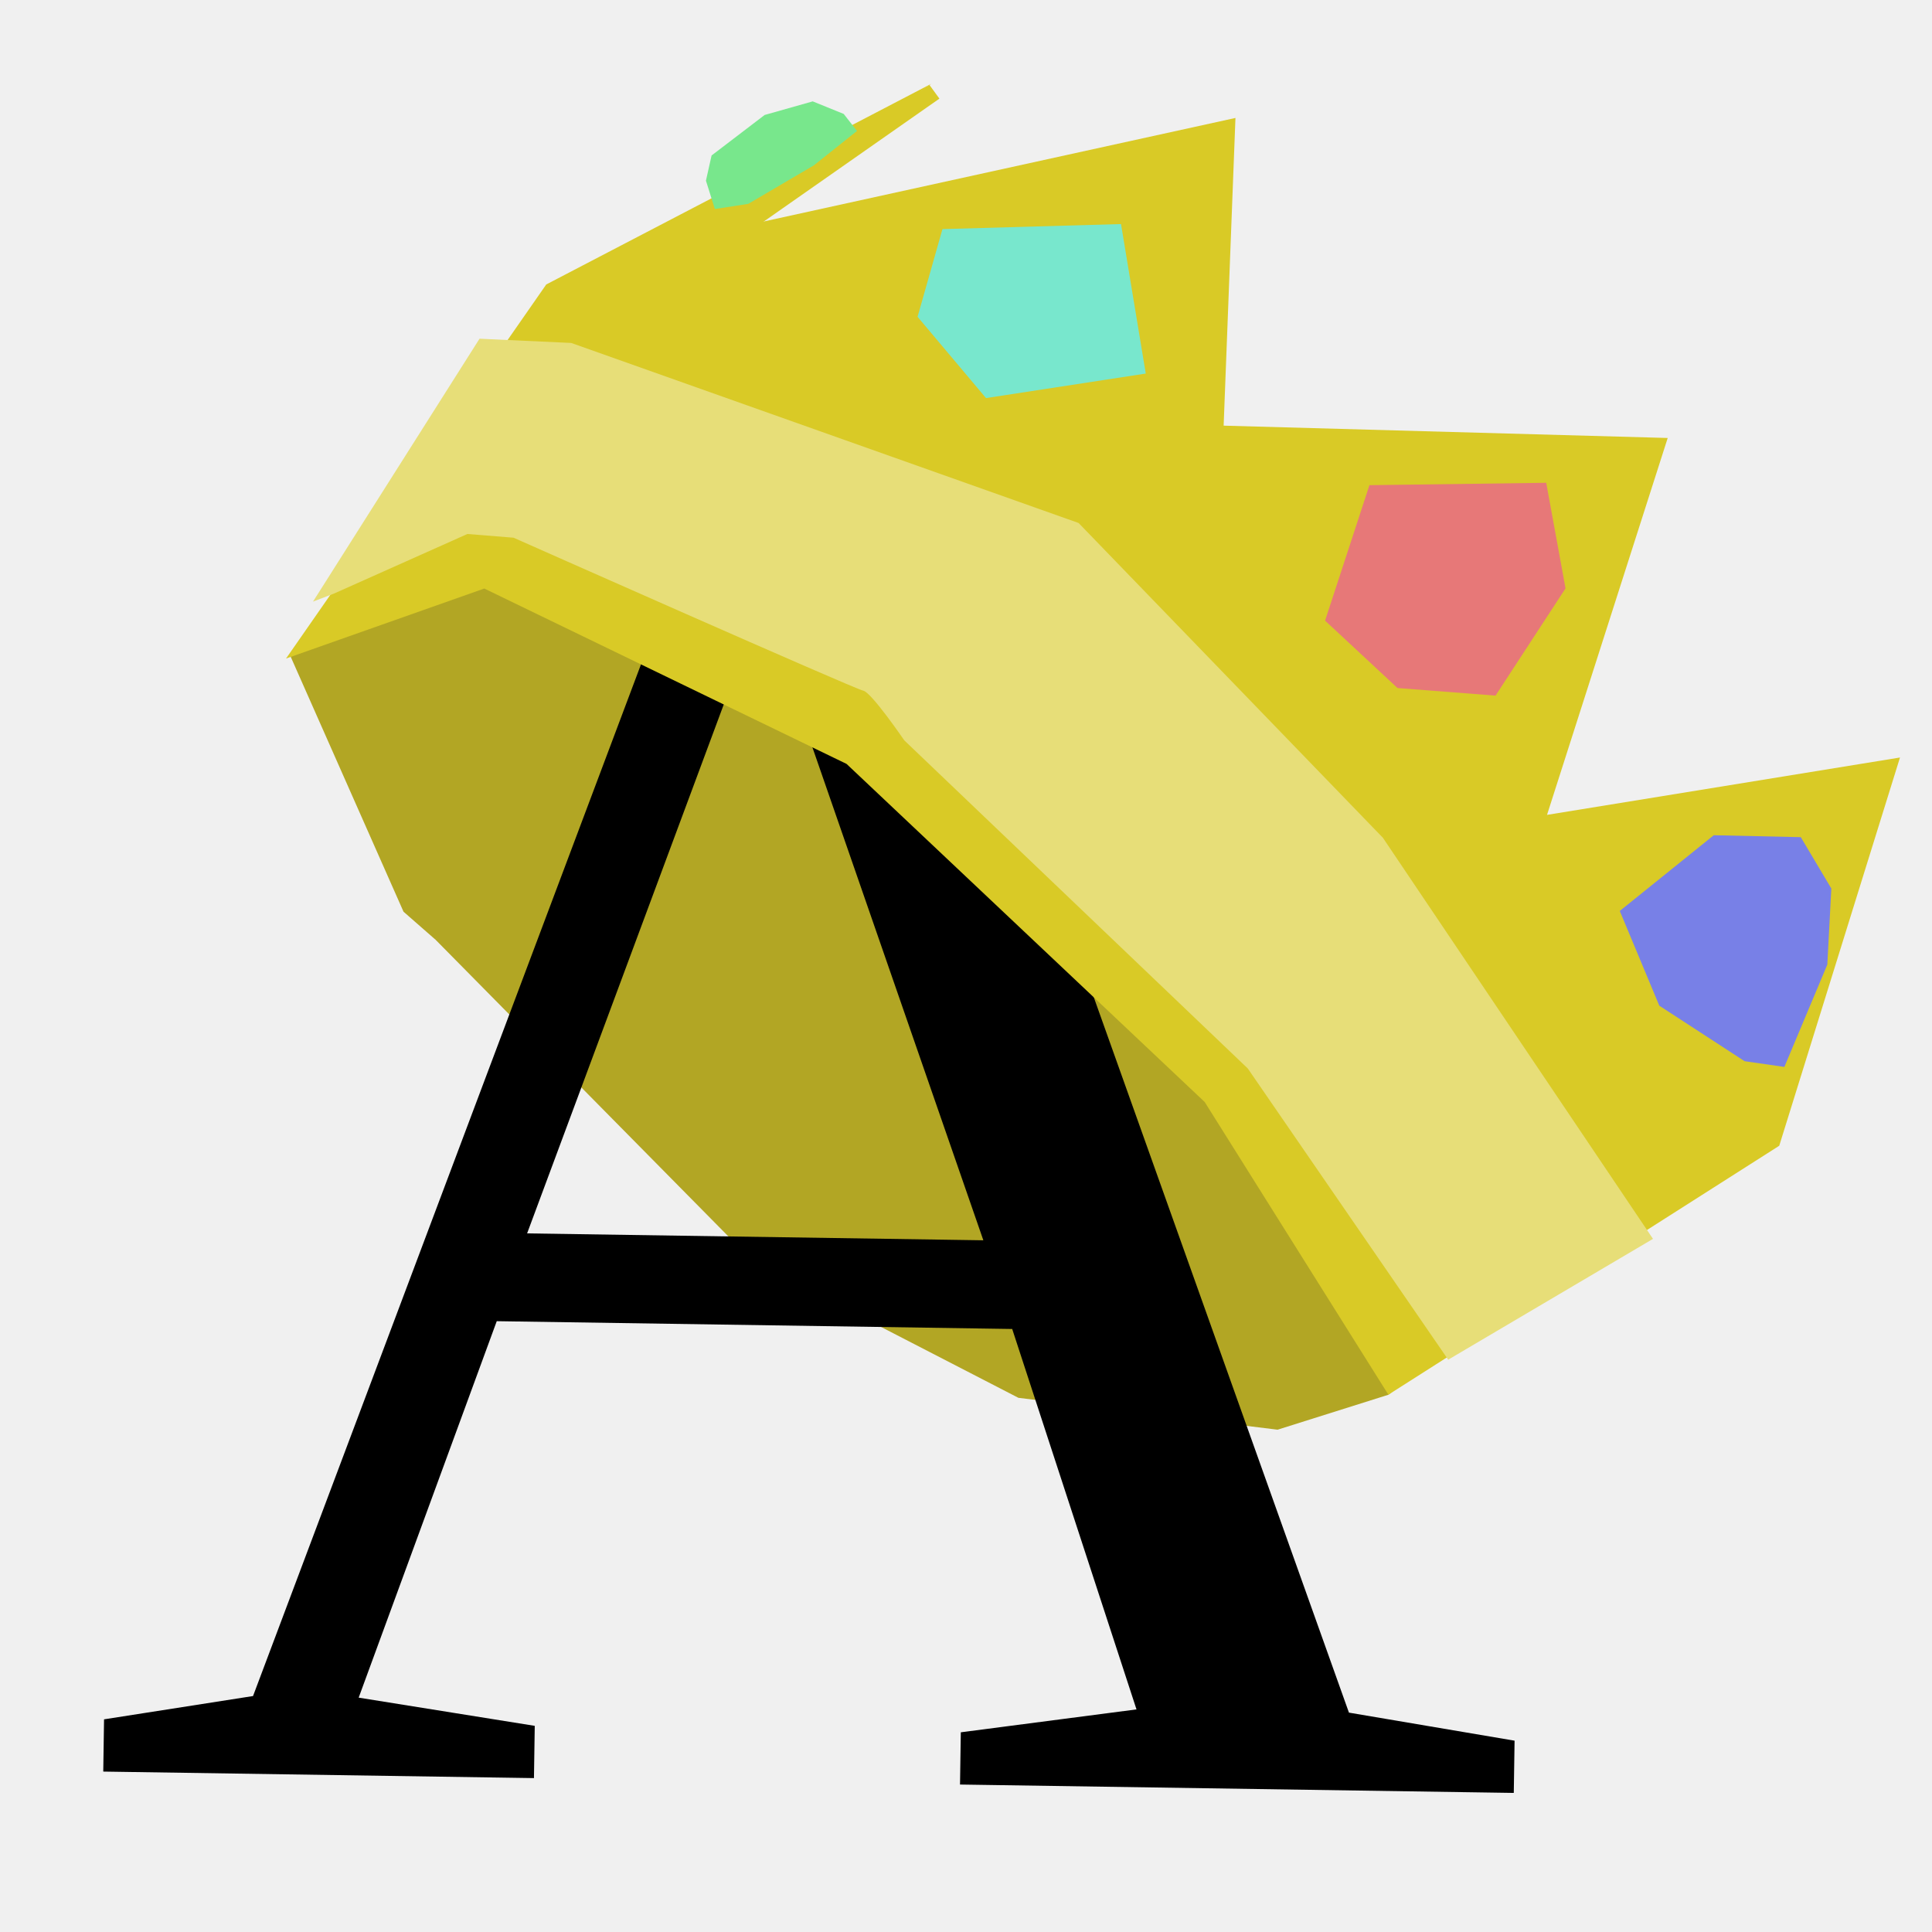
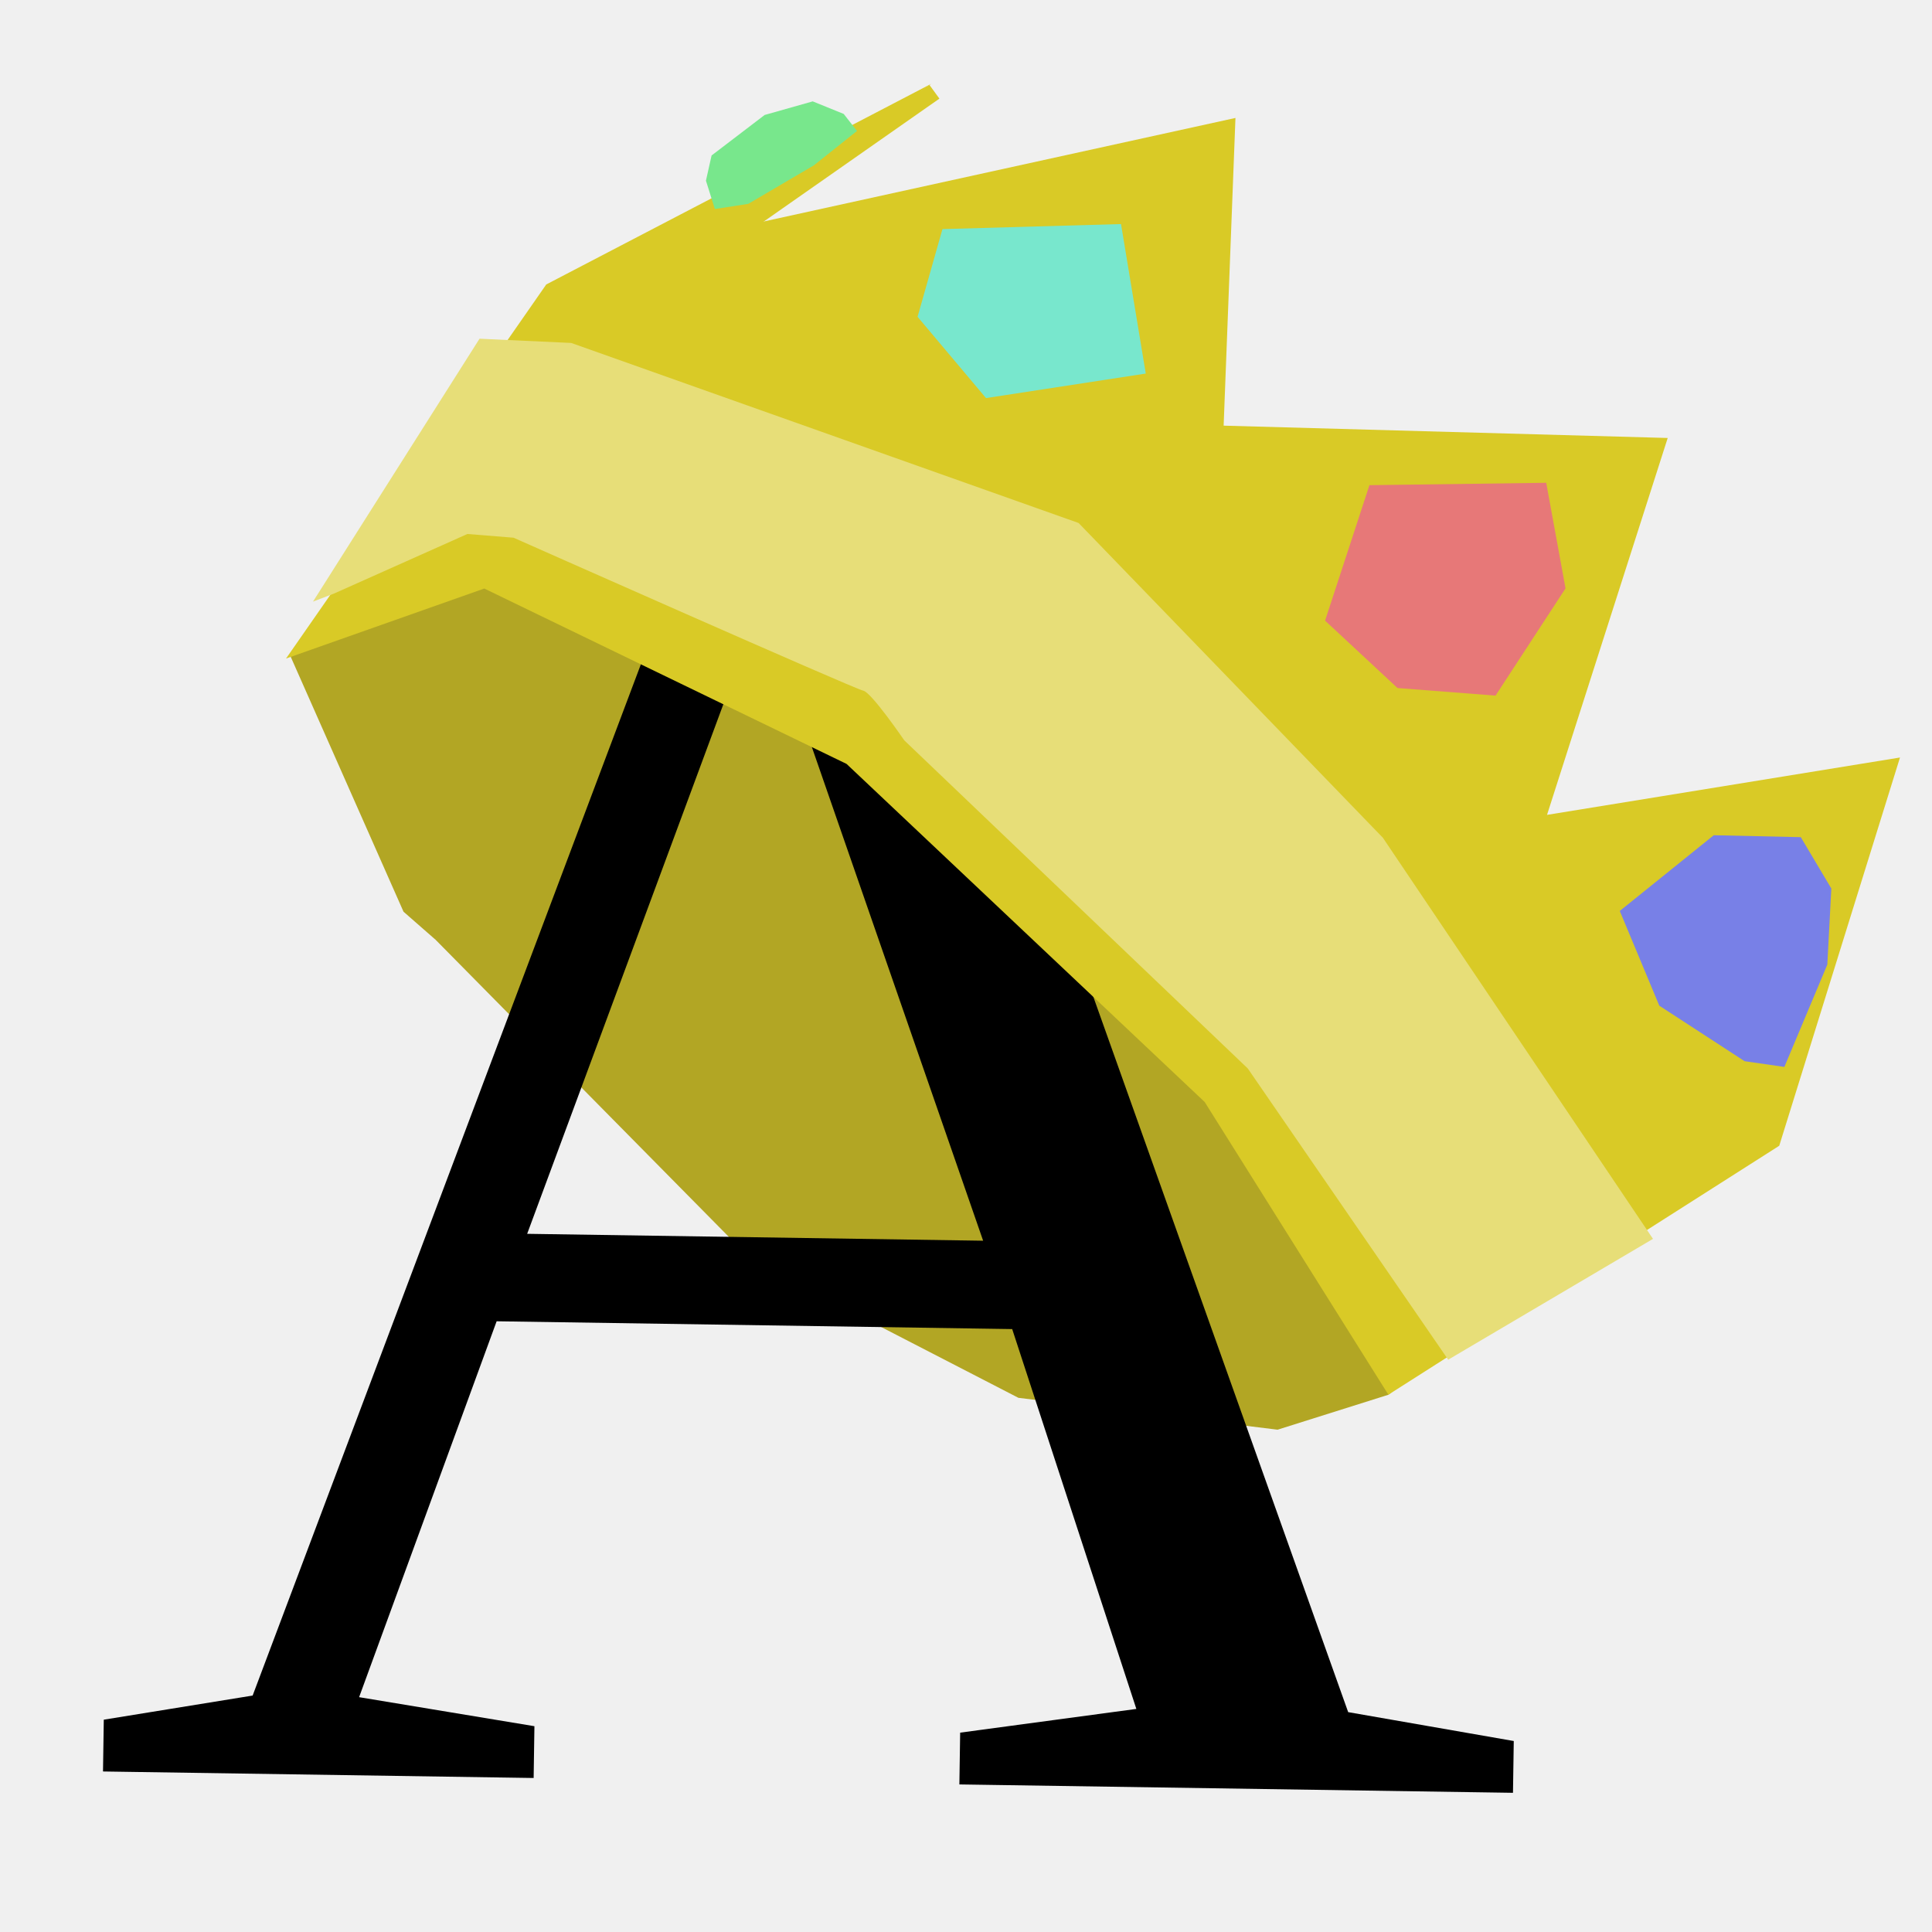
<svg xmlns="http://www.w3.org/2000/svg" width="26mm" height="26mm" viewBox="0 0 26 26" version="1.1" id="svg883">
  <defs id="defs877" />
  <g id="layer1" transform="translate(-90.48678,-77.46279)">
    <path style="fill:#b2a624;fill-opacity:1;stroke:none;stroke-width:0.335px;stroke-linecap:butt;stroke-linejoin:miter;stroke-opacity:1" d="m 96.342,90.103 4.266,4.322 3.584,1.849 3.488,0.429 1.491,-0.47 4.348,-3.357 -1.44,-2.228 -4.036,0.707 0.385,-3.389 -4.891,2.202 0.508,-4.517 -4.539,2.583 z" id="path978" />
    <path style="fill:#b2a624;fill-opacity:1;stroke:none;stroke-width:0.335px;stroke-linecap:butt;stroke-linejoin:miter;stroke-opacity:1" d="m 94.397,86.297 2.573,-1.047 4.539,1.645 -0.119,1.329 -5.048,1.88 -0.425,-0.372 z" id="path899" />
-     <text xml:space="preserve" style="font-style:normal;font-weight:normal;font-size:26.914px;line-height:1.25;font-family:sans-serif;fill:#ffffff;fill-opacity:1;stroke:none;stroke-width:0.673" x="93.133" y="99.9" id="text1202" transform="rotate(0.8668325)">
-       <tspan id="tspan1200" x="93.133" y="99.9" style="font-style:normal;font-variant:normal;font-weight:normal;font-stretch:normal;font-family:'Liberation Serif';-inkscape-font-specification:'Liberation Serif';fill:#000000;fill-opacity:1;stroke-width:0.673">A</tspan>
-       <tspan x="93.133" y="133.543" style="font-style:normal;font-variant:normal;font-weight:normal;font-stretch:normal;font-family:'Liberation Serif';-inkscape-font-specification:'Liberation Serif';fill:#000000;fill-opacity:1;stroke-width:0.673" id="tspan1204" />
-     </text>
+     <g aria-label="A " transform="rotate(0.8668325)" id="text1202" style="font-style:normal;font-weight:normal;font-size:26.914px;line-height:1.25;font-family:sans-serif;fill:#ffffff;fill-opacity:1;stroke:none;stroke-width:0.673">
+       <path d="m 99.191,99.204 v 0.697 h -5.796 v -0.697 l 1.998,-0.355 6.006,-16.716 h 2.497 l 6.242,16.716 2.234,0.355 v 0.697 h -7.451 v -0.697 l 2.366,-0.355 -1.748,-5.086 h -6.939 l -1.774,5.086 z m 2.825,-15.179 -3.023,8.555 h 6.137 z" style="font-style:normal;font-variant:normal;font-weight:normal;font-stretch:normal;font-family:'Liberation Serif';-inkscape-font-specification:'Liberation Serif';fill:#000000;fill-opacity:1;stroke-width:0.673" id="path1671" />
+     </g>
    <path style="fill:#d9ca26;fill-opacity:1;stroke:none;stroke-width:0.335px;stroke-linecap:butt;stroke-linejoin:miter;stroke-opacity:1" d="m 94.336,86.325 2.668,-0.942 4.875,2.36 4.82,4.55 2.472,3.939 5.26,-3.35 1.625,-5.225 -4.75,0.772 1.624,-5.072 -5.976,-0.166 0.159,-4.141 -6.711,1.473 2.618,-1.933 -5.182,2.701 z" id="path897" />
    <path style="fill:#d9ca26;fill-opacity:1;stroke:none;stroke-width:0.335px;stroke-linecap:butt;stroke-linejoin:miter;stroke-opacity:1" d="m 102.995,78.606 0.134,0.184 -2.668,1.867 -0.181,-0.171 z" id="path968" />
    <path style="fill:#e7de78;fill-opacity:1;stroke:none;stroke-width:0.335px;stroke-linecap:butt;stroke-linejoin:miter;stroke-opacity:1" d="m 94.981,85.451 1.796,-0.802 0.621,0.05 c 0,0 4.597,2.04 4.705,2.058 0.108,0.018 0.553,0.669 0.553,0.669 l 4.623,4.416 2.697,3.919 2.756,-1.626 -3.635,-5.398 -4.095,-4.236 -6.828,-2.423 -1.234,-0.057 -2.241,3.538 z" id="path1168" />
    <path style="fill:#78e7cd;fill-opacity:1;stroke:none;stroke-width:0.335px;stroke-linecap:butt;stroke-linejoin:miter;stroke-opacity:1" d="m 103.17,80.546 2.403,-0.068 0.333,2.012 -2.15,0.33 -0.921,-1.094 z" id="path1170" />
    <path style="fill:#e77878;fill-opacity:1;stroke:none;stroke-width:0.335px;stroke-linecap:butt;stroke-linejoin:miter;stroke-opacity:1" d="m 108.916,83.992 2.379,-0.032 0.26,1.421 -0.942,1.443 -1.319,-0.102 -0.975,-0.907 z" id="path1192" />
    <path style="fill:#7880e7;fill-opacity:1;stroke:none;stroke-width:0.335px;stroke-linecap:butt;stroke-linejoin:miter;stroke-opacity:1" d="m 113.55,88.703 -1.265,1.019 0.532,1.275 1.148,0.747 0.535,0.077 0.578,-1.377 0.054,-1.024 -0.411,-0.691 z" id="path1194" />
    <path style="fill:#78e78c;fill-opacity:1;stroke:none;stroke-width:0.335px;stroke-linecap:butt;stroke-linejoin:miter;stroke-opacity:1" d="m 100.107,80.276 0.45,-0.07 0.884,-0.519 0.579,-0.462 -0.179,-0.229 -0.417,-0.169 -0.647,0.183 -0.714,0.545 -0.076,0.339 z" id="path1196" />
  </g>
</svg>
